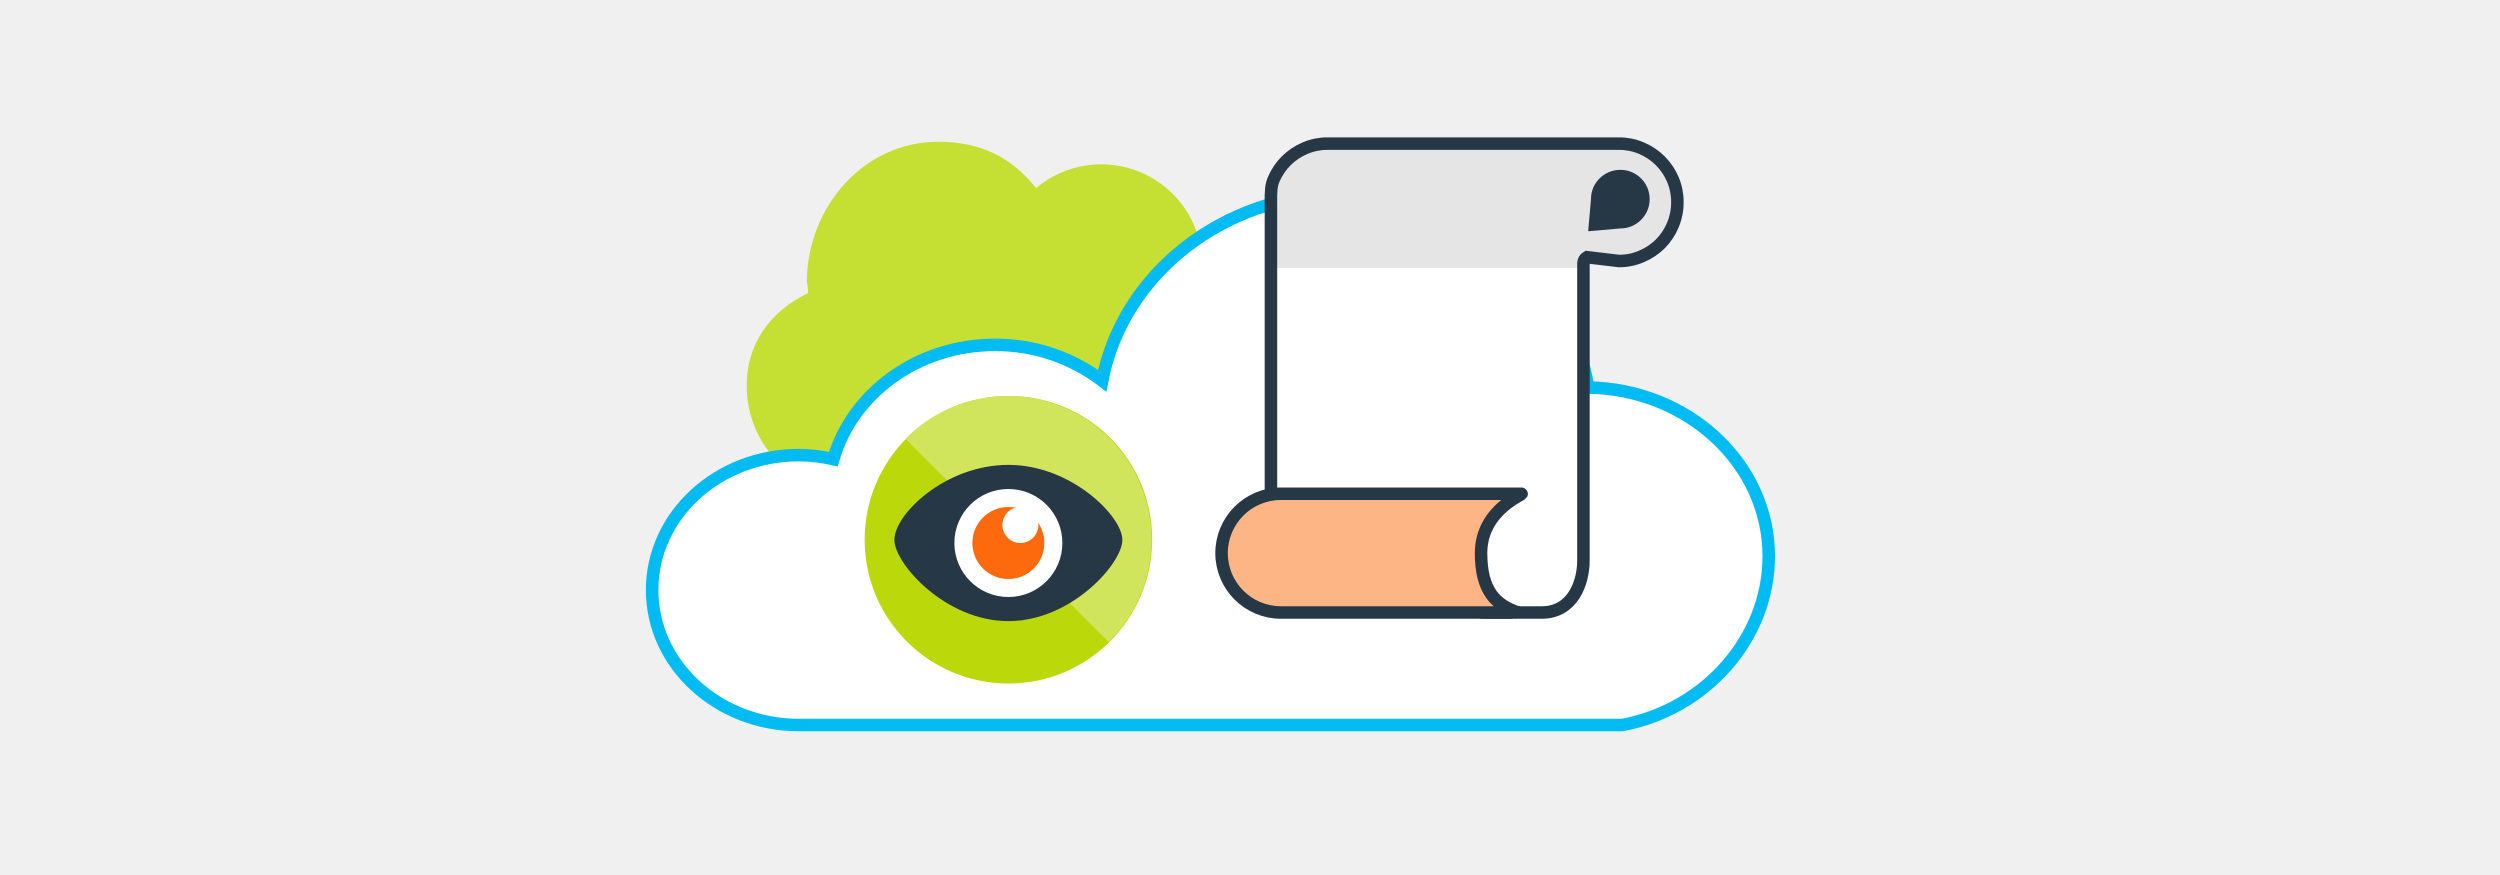
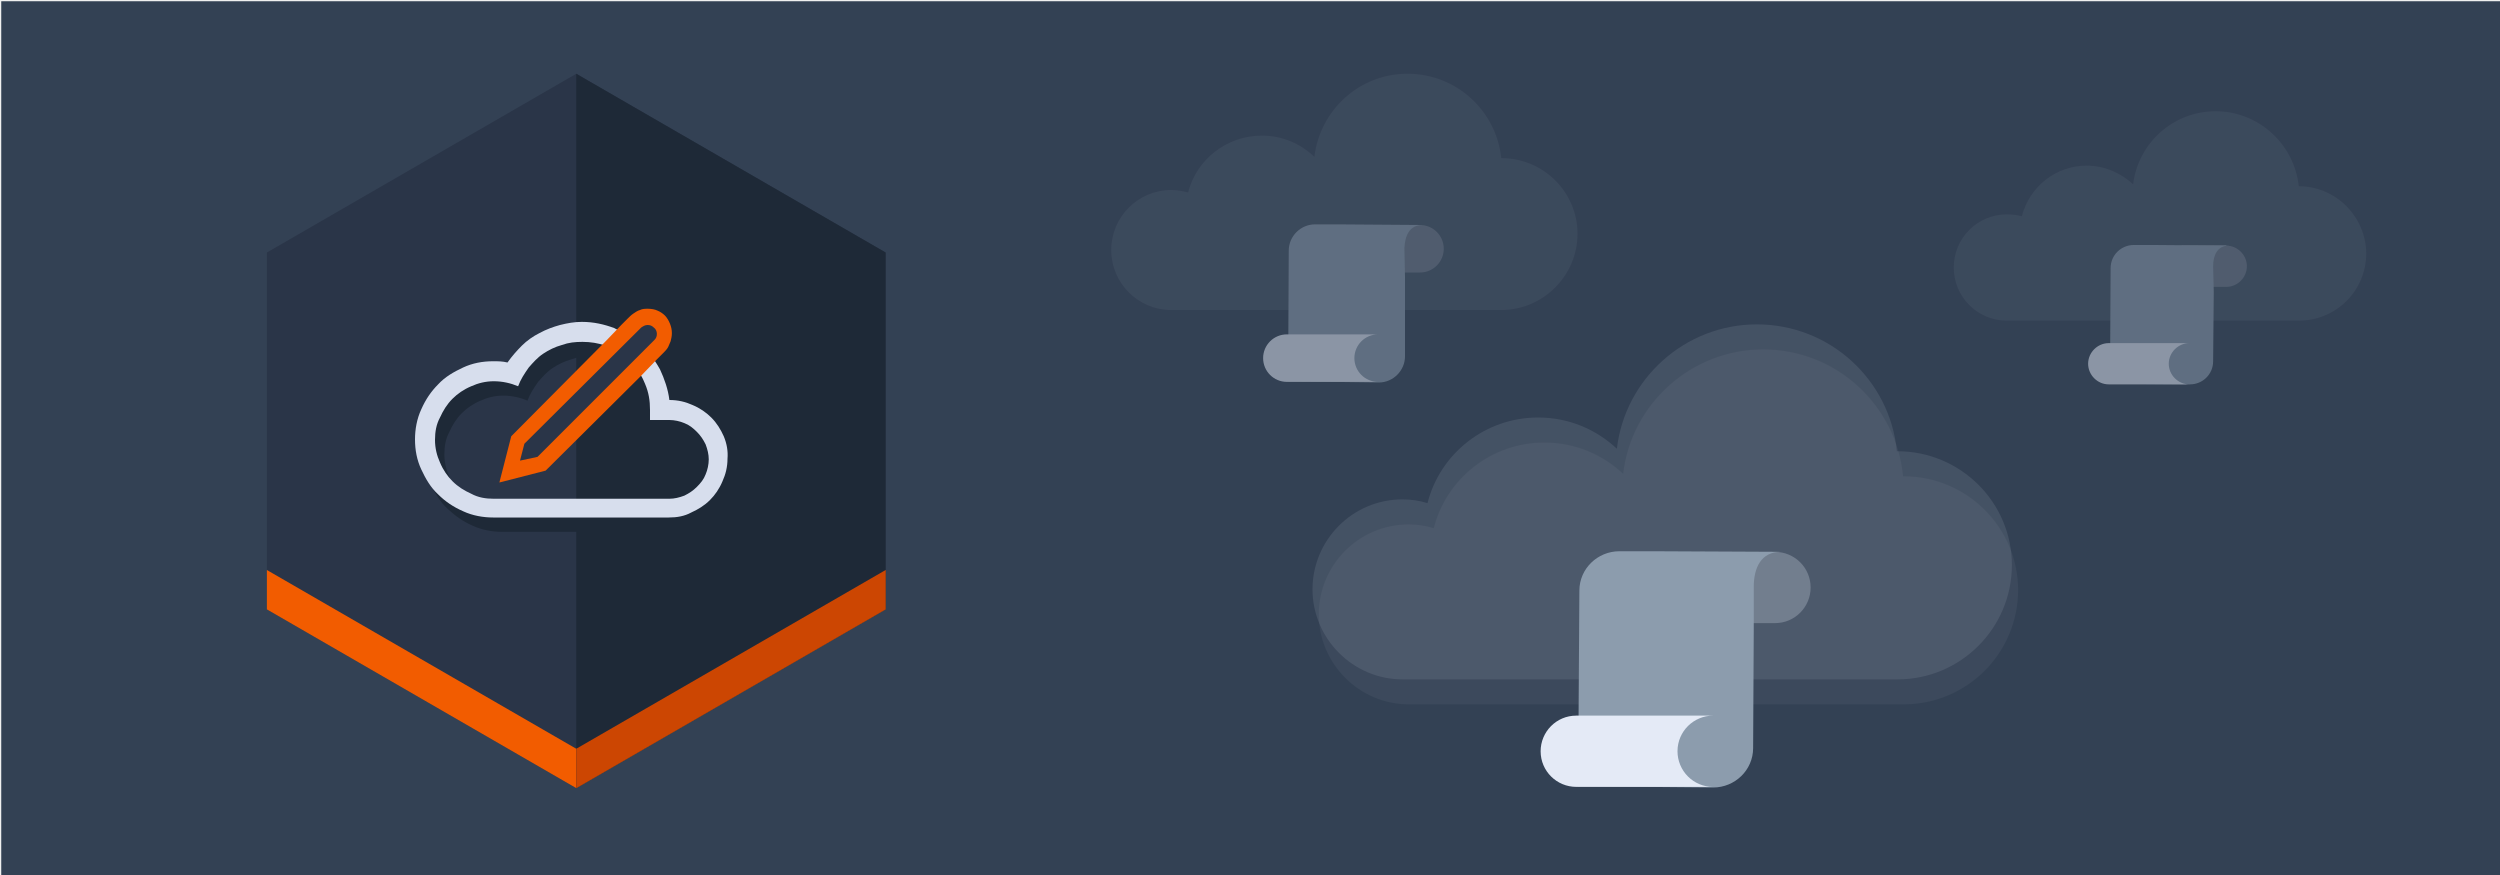
- <svg xmlns="http://www.w3.org/2000/svg" id="ICONS" viewBox="0 0 400 140" style="background-color: #ffb690;">
-   <defs>
-     <style>
-       .cls-1 {
-         fill: #c6df33;
-       }
- 
-       .cls-2, .cls-3 {
-         fill: #fff;
-       }
- 
-       .cls-2 {
-         stroke: #00bcf2;
-       }
- 
-       .cls-2, .cls-5, .cls-7 {
-         stroke-miterlimit: 10;
-         stroke-width: 2px;
-       }
- 
-       .cls-4 {
-         fill: #e5e5e5;
-       }
- 
-       .cls-5 {
-         fill: none;
-       }
- 
-       .cls-5, .cls-7 {
-         stroke: #263746;
-       }
- 
-       .cls-6 {
-         fill: #263746;
-       }
- 
-       .cls-7 {
-         fill: #feb586;
-       }
- 
-       .cls-8 {
-         fill: #bad80a;
-       }
- 
-       .cls-8, .cls-9 {
-         fill-rule: evenodd;
-       }
- 
-       .cls-9 {
-         fill: #d1e55c;
-       }
- 
-       .cls-10 {
-         fill: #fc6a0d;
-       }
-     </style>
-   </defs>
-   <path class="cls-1" d="M192.94,46.5v-.45a18,18,0,0,0-.58-4.47A16.18,16.18,0,0,0,165.77,30.1c-3.94-5-8.95-7.42-15.67-7.42-11.84,0-20.77,10.33-21,22,0,.8.2,1.4.2,2.21-6.22,3-9.83,8.23-9.83,14.85,0,9.47,7.45,17,17.31,17.6.91,6.57,6.8,12.67,16.89,12.67,8.51,0,13.59.69,19.8-6.3a20.92,20.92,0,0,0,9.9,2.7c11.93,0,21.6-10.57,21.6-22.5A21.6,21.6,0,0,0,192.94,46.5Z" />
-   <path class="cls-2" d="M254.1,62c-2.75-17.56-19.14-31-39-31-19.39,0-35.49,12.91-38.75,29.91a28.11,28.11,0,0,0-17.16-5.73c-12.39,0-22.79,7.75-25.86,18.28a25.29,25.29,0,0,0-5.56-.64c-12.94,0-23.43,9.66-23.43,21.59S114.87,116,127.81,116H259.57C272.94,113.5,283,102.07,283,89,283,74.23,270.1,62.24,254.1,62Z" />
+ <svg xmlns="http://www.w3.org/2000/svg" version="1.1" id="Layer_1" x="0px" y="0px" viewBox="0 0 400 140" style="enable-background:new 0 0 400 140;" xml:space="preserve">
+   <style type="text/css">
+ 	.st0{fill:#334154;}
+ 	.st1{fill:#2A3548;}
+ 	.st2{fill:#F25C00;}
+ 	.st3{fill:#1E2937;}
+ 	.st4{fill:#CC4602;}
+ 	.st5{fill:#D7DEED;}
+ 	.st6{opacity:5.000000e-02;}
+ 	.st7{fill:#E4EAF6;}
+ 	.st8{opacity:0.1;}
+ 	.st9{opacity:0.25;fill:#E4EAF6;}
+ 	.st10{fill:#8C9CAD;}
+ 	.st11{opacity:0.5;}
+ </style>
+   <rect x="0.2" y="0.2" class="st0" width="400" height="140" />
+   <line class="st0" x1="0.2" y1="140.2" x2="0.2" y2="0.2" />
  <g>
-     <path class="cls-3" d="M268.38,32.38a9.09,9.09,0,0,1-.73,3.64,9.22,9.22,0,0,1-2,3,9.41,9.41,0,0,1-3,2,8.84,8.84,0,0,1-3.62.74l-5.12-.61a1.15,1.15,0,0,0-.56.9V89.67c0,3.57-1.71,8.33-6.67,8.33h-9.48l-33.85-9.68V32.38a18.5,18.5,0,0,1,.06-2.18,5.23,5.23,0,0,1,.37-1.48,9.39,9.39,0,0,1,5-5,9,9,0,0,1,3.62-.74h46.64a9,9,0,0,1,3.62.74,9.39,9.39,0,0,1,5,5A9.1,9.1,0,0,1,268.38,32.38Z" />
-     <path class="cls-4" d="M268.78,32.87a9.09,9.09,0,0,1-.74,3.65,9.39,9.39,0,0,1-5,5,9,9,0,0,1-3.64.74s-5.14-.29-5.14.3v.3H203.44V32.06a12.79,12.79,0,0,1,.06-1.37,5.3,5.3,0,0,1,.38-1.48,8.65,8.65,0,0,1,.77-1.44,8.81,8.81,0,0,1,1.23-1.54,2.72,2.72,0,0,1,.29-.25,9,9,0,0,1,2.7-1.75,9.54,9.54,0,0,1,3.64-.74h46.89a9.2,9.2,0,0,1,3.64.74,9.39,9.39,0,0,1,5,5A9.09,9.09,0,0,1,268.78,32.87Z" />
-     <path class="cls-5" d="M268.38,32.38a9.09,9.09,0,0,1-.73,3.64,9.22,9.22,0,0,1-2,3,9.41,9.41,0,0,1-3,2,8.84,8.84,0,0,1-3.62.74l-5.12-.61a1.15,1.15,0,0,0-.56.9V89.67c0,3.57-1.71,8.33-6.67,8.33h-9.48l-33.85-9.68V32.38a18.5,18.5,0,0,1,.06-2.18,5.23,5.23,0,0,1,.37-1.48,9.39,9.39,0,0,1,5-5,9,9,0,0,1,3.62-.74h46.64a9,9,0,0,1,3.62.74,9.39,9.39,0,0,1,5,5A9.1,9.1,0,0,1,268.38,32.38Z" />
-     <path class="cls-6" d="M259.26,36.55a4.54,4.54,0,0,0,1.83-.37,4.76,4.76,0,0,0,2.49-2.49,4.76,4.76,0,0,0,0-3.66,4.76,4.76,0,0,0-2.49-2.49,4.76,4.76,0,0,0-3.66,0A4.76,4.76,0,0,0,254.93,30a4.54,4.54,0,0,0-.37,1.83L254.11,37Z" />
-     <path class="cls-7" d="M242.9,98c-3.56-1.19-5.93-3.43-5.93-9.5,0-7.12,7.17-9.5,6.44-9.5H204.95a9.5,9.5,0,0,0,0,19H242" />
+     <polygon class="st1" points="141.7,97.5 141.7,40.4 92.2,11.8 42.7,40.4 42.7,97.5 92.2,126.1  " />
+     <polygon class="st2" points="42.7,91.2 92.2,119.8 141.7,91.2 141.7,97.5 92.2,126.1 42.7,97.5  " />
+     <polygon class="st3" points="141.7,97.5 141.7,40.4 92.2,11.8 92.2,126.1  " />
+     <polygon class="st4" points="141.7,97.5 141.7,91.2 92.2,119.8 92.2,126.1  " />
  </g>
  <g>
-     <path class="cls-8" d="M184.34,86.36a23,23,0,1,1-23-23A22.88,22.88,0,0,1,184.34,86.36Z" />
-     <path class="cls-9" d="M184.24,86.36a22.88,22.88,0,0,1-6.85,16.36L144.87,70.21a23,23,0,0,1,39.37,16.15Z" />
+     <path class="st3" d="M117.3,72.1c-0.5-1.1-1.1-2.1-2-3c-0.8-0.8-1.8-1.5-3-2c-1.1-0.5-2.3-0.8-3.7-0.8c-0.2-1.7-0.8-3.4-1.5-4.9   c-0.5-0.9-1.1-1.8-1.7-2.6l-2.3,2.2c0.7,0.8,1.2,1.7,1.6,2.7c0.6,1.4,0.8,2.7,0.8,4.2v1.6h3.1c0.8,0,1.7,0.2,2.4,0.5   c0.8,0.3,1.4,0.8,2,1.4s1,1.2,1.4,2c0.3,0.8,0.5,1.6,0.5,2.4s-0.2,1.7-0.5,2.4c-0.3,0.8-0.8,1.4-1.4,2s-1.2,1-2,1.4   c-0.8,0.3-1.6,0.5-2.4,0.5H80.5c-1.3,0-2.5-0.2-3.6-0.8c-1.1-0.5-2.1-1.1-3-2c-0.8-0.8-1.5-1.8-2-3c-0.5-1.1-0.8-2.3-0.8-3.6   s0.2-2.5,0.8-3.6c0.5-1.1,1.1-2.1,2-3c0.8-0.8,1.8-1.5,3-2c1.1-0.5,2.3-0.8,3.6-0.8c1.4,0,2.7,0.3,3.9,0.8c0.4-1.1,1-2,1.7-3   c0.7-0.8,1.4-1.6,2.3-2.2c0.9-0.6,1.9-1.1,3-1.4c1.1-0.4,2.1-0.5,3.3-0.5c1.3,0,2.5,0.2,3.7,0.6l2.4-2.3c-0.3-0.2-0.7-0.3-1-0.5   c-1.6-0.6-3.3-1-5.2-1c-1.2,0-2.3,0.2-3.5,0.5c-1.1,0.3-2.2,0.7-3.3,1.3c-1,0.5-2,1.2-2.8,2s-1.6,1.7-2.3,2.7   c-0.8-0.2-1.5-0.2-2.3-0.2c-1.7,0-3.3,0.3-4.8,1s-2.9,1.5-4,2.7c-1.1,1.1-2,2.4-2.7,4c-0.7,1.5-1,3.2-1,4.8c0,1.7,0.3,3.3,1,4.8   s1.5,2.9,2.7,4s2.4,2,4,2.7c1.5,0.7,3.2,1,4.8,1h28.1c1.3,0,2.5-0.2,3.6-0.8c1.1-0.5,2.1-1.1,3-2c0.8-0.8,1.5-1.8,2-3   c0.5-1.1,0.8-2.3,0.8-3.6C118,74.4,117.8,73.2,117.3,72.1z" />
  </g>
+   <polygon class="st1" points="102.9,50.7 83,69.9 81.7,75.1 86.6,74.3 106.5,54.1 105.2,51.1 " />
  <g>
-     <path class="cls-6" d="M179.58,86.38c0,3.76-8.17,13-18.24,13s-18.24-9.22-18.24-13c0-4.12,8.17-12,18.24-12S179.58,82.62,179.58,86.38Z" />
-     <circle class="cls-3" cx="161.34" cy="86.88" r="8.64" />
-     <circle class="cls-10" cx="161.34" cy="86.88" r="5.76" />
-     <circle class="cls-3" cx="163.26" cy="84" r="2.88" />
+     <g>
+       <path class="st5" d="M115.8,69.8c-0.5-1.1-1.1-2.1-2-3c-0.8-0.8-1.8-1.5-3-2c-1.1-0.5-2.3-0.8-3.7-0.8c-0.2-1.7-0.8-3.4-1.5-4.9    c-0.5-0.9-1.1-1.8-1.7-2.6l-2.3,2.2c0.7,0.8,1.2,1.7,1.6,2.7c0.6,1.4,0.8,2.7,0.8,4.2v1.6h3.1c0.8,0,1.7,0.2,2.4,0.5    c0.8,0.3,1.4,0.8,2,1.4s1,1.2,1.4,2c0.3,0.8,0.5,1.6,0.5,2.4s-0.2,1.7-0.5,2.4c-0.3,0.8-0.8,1.4-1.4,2s-1.2,1-2,1.4    c-0.8,0.3-1.6,0.5-2.4,0.5H79c-1.3,0-2.5-0.2-3.6-0.8c-1.1-0.5-2.1-1.1-3-2c-0.8-0.8-1.5-1.8-2-3c-0.5-1.1-0.8-2.3-0.8-3.6    c0-1.3,0.2-2.5,0.8-3.6c0.5-1.1,1.1-2.1,2-3c0.8-0.8,1.8-1.5,3-2c1.1-0.5,2.3-0.8,3.6-0.8c1.4,0,2.7,0.3,3.9,0.8    c0.4-1.1,1-2,1.7-3c0.7-0.8,1.4-1.6,2.3-2.2s1.9-1.1,3-1.4c1.1-0.4,2.1-0.5,3.3-0.5c1.3,0,2.5,0.2,3.7,0.6l2.4-2.3    c-0.3-0.2-0.7-0.3-1-0.5c-1.6-0.6-3.3-1-5.2-1c-1.2,0-2.3,0.2-3.5,0.5c-1.1,0.3-2.2,0.7-3.3,1.3c-1,0.5-2,1.2-2.8,2    S81.9,57,81.2,58c-0.8-0.2-1.5-0.2-2.3-0.2c-1.7,0-3.3,0.3-4.8,1s-2.9,1.5-4,2.7c-1.1,1.1-2,2.4-2.7,4c-0.7,1.5-1,3.2-1,4.8    c0,1.7,0.3,3.3,1,4.8s1.5,2.9,2.7,4c1.1,1.1,2.4,2,4,2.7c1.5,0.7,3.2,1,4.8,1H107c1.3,0,2.5-0.2,3.6-0.8c1.1-0.5,2.1-1.1,3-2    c0.8-0.8,1.5-1.8,2-3c0.5-1.1,0.8-2.3,0.8-3.6C116.5,72.2,116.3,71,115.8,69.8z" />
+     </g>
+     <g>
+       <path class="st2" d="M99.5,51.9c0.3-0.3,0.6-0.6,0.9-0.9c0.3-0.3,0.6-0.6,0.9-0.8s0.7-0.5,1.1-0.6c0.4-0.2,0.8-0.2,1.3-0.2    s1.1,0.1,1.5,0.3c0.5,0.2,0.9,0.5,1.2,0.8c0.3,0.3,0.6,0.8,0.8,1.3c0.2,0.5,0.3,1,0.3,1.5s-0.1,0.9-0.2,1.3    c-0.2,0.4-0.3,0.8-0.5,1.1s-0.5,0.6-0.8,0.9c-0.3,0.3-0.6,0.6-0.9,0.9l-2.5,2.6L87.3,75.3l-7.4,1.9l1.9-7.4L97,54.5L99.5,51.9z     M86,73.1l18.7-18.7c0.3-0.3,0.4-0.6,0.4-1s-0.2-0.8-0.5-1c-0.3-0.3-0.6-0.4-1-0.4s-0.7,0.2-1,0.4L83.9,71l-0.7,2.7" />
+     </g>
+   </g>
+   <g class="st6">
+     <g>
+       <path class="st7" d="M304.6,76.2c0,0-0.1,0-0.1,0c-1.1-11.4-10.7-20.3-22.4-20.3c-11.5,0-21.1,8.7-22.4,19.9    c-3.3-3.1-7.7-5-12.6-5c-8.5,0-15.7,5.8-17.7,13.7c-1.3-0.4-2.6-0.6-4-0.6c-8,0-14.4,6.5-14.4,14.4s6.5,14.4,14.4,14.4    c5.6,0,71.2,0,79.2,0c10.1,0,18.3-8.2,18.3-18.3C322.9,84.4,314.7,76.2,304.6,76.2z" />
+     </g>
+   </g>
+   <g class="st8">
+     <g>
+       <path class="st7" d="M303.6,72.2c0,0-0.1,0-0.1,0c-1.1-11.4-10.7-20.3-22.4-20.3c-11.5,0-21.1,8.7-22.4,19.9    c-3.3-3.1-7.7-5-12.6-5c-8.5,0-15.7,5.8-17.7,13.7c-1.3-0.4-2.6-0.6-4-0.6c-8,0-14.4,6.5-14.4,14.4s6.5,14.4,14.4,14.4    c5.6,0,71.2,0,79.2,0c10.1,0,18.3-8.2,18.3-18.3C321.9,80.4,313.7,72.2,303.6,72.2z" />
+     </g>
+   </g>
+   <path class="st9" d="M284,88.3c3.1,0,5.7,2.5,5.7,5.7c0,3.1-2.5,5.7-5.7,5.7H272V88.3H284z" />
+   <path class="st10" d="M280.6,100.8l-0.1,18.9c0,3.5-2.9,6.3-6.4,6.3l-21.6-0.2l0.2-31.3c0-3.5,2.9-6.3,6.4-6.3l5.6,0l20.2,0.1  c-3.1,0-4.3,2.5-4.3,5.6L280.6,100.8z" />
+   <path class="st7" d="M252.2,125.9c-3.1,0-5.7-2.5-5.7-5.7c0-3.1,2.5-5.7,5.7-5.7h21.9c-3.1,0-5.7,2.5-5.7,5.7c0,3.1,2.5,5.7,5.7,5.7  H252.2z" />
+   <g class="st11">
+     <g class="st8">
+       <g>
+         <path class="st7" d="M367.8,29.8C367.7,29.8,367.7,29.8,367.8,29.8c-0.7-6.7-6.4-12-13.3-12c-6.8,0-12.4,5.1-13.2,11.7     c-1.9-1.8-4.6-3-7.4-3c-5,0-9.2,3.4-10.4,8.1c-0.8-0.2-1.5-0.3-2.4-0.3c-4.7,0-8.5,3.8-8.5,8.5s3.8,8.5,8.5,8.5     c3.3,0,42,0,46.7,0c6,0,10.8-4.8,10.8-10.8C378.5,34.6,373.7,29.8,367.8,29.8z" />
+       </g>
+     </g>
+     <path class="st9" d="M356.2,39.3c1.8,0,3.3,1.5,3.3,3.3c0,1.8-1.5,3.3-3.3,3.3h-7.1v-6.7H356.2z" />
+     <path class="st10" d="M354.2,46.7l-0.1,11.1c0,2.1-1.7,3.7-3.7,3.7l-12.8-0.1l0.1-18.5c0-2.1,1.7-3.7,3.7-3.7l3.3,0l11.9,0.1   c-1.8,0-2.5,1.5-2.5,3.3L354.2,46.7z" />
+     <path class="st7" d="M337.4,61.5c-1.8,0-3.3-1.5-3.3-3.3c0-1.8,1.5-3.3,3.3-3.3h12.9c-1.8,0-3.3,1.5-3.3,3.3c0,1.8,1.5,3.3,3.3,3.3   H337.4z" />
+   </g>
+   <g class="st11">
+     <g class="st8">
+       <g>
+         <path class="st7" d="M240.2,25.3C240.2,25.3,240.2,25.3,240.2,25.3c-0.8-7.6-7.2-13.5-15-13.5c-7.7,0-14,5.8-14.9,13.3     c-2.2-2.1-5.1-3.4-8.4-3.4c-5.7,0-10.5,3.9-11.8,9.1c-0.8-0.2-1.7-0.4-2.7-0.4c-5.3,0-9.6,4.3-9.6,9.6s4.3,9.6,9.6,9.6     c3.7,0,47.5,0,52.8,0c6.7,0,12.2-5.5,12.2-12.2C252.4,30.8,247,25.3,240.2,25.3z" />
+       </g>
+     </g>
+     <path class="st9" d="M227.2,36c2.1,0,3.8,1.7,3.8,3.8c0,2.1-1.7,3.8-3.8,3.8h-8V36H227.2z" />
+     <path class="st10" d="M224.8,44.4L224.8,57c0,2.3-1.9,4.2-4.2,4.2L206.1,61l0.1-20.9c0-2.3,1.9-4.2,4.2-4.2l3.7,0l13.5,0.1   c-2.1,0-2.8,1.7-2.9,3.7L224.8,44.4z" />
+     <path class="st7" d="M205.9,61.1c-2.1,0-3.8-1.7-3.8-3.8c0-2.1,1.7-3.8,3.8-3.8h14.6c-2.1,0-3.8,1.7-3.8,3.8c0,2.1,1.7,3.8,3.8,3.8   H205.9z" />
  </g>
</svg>
